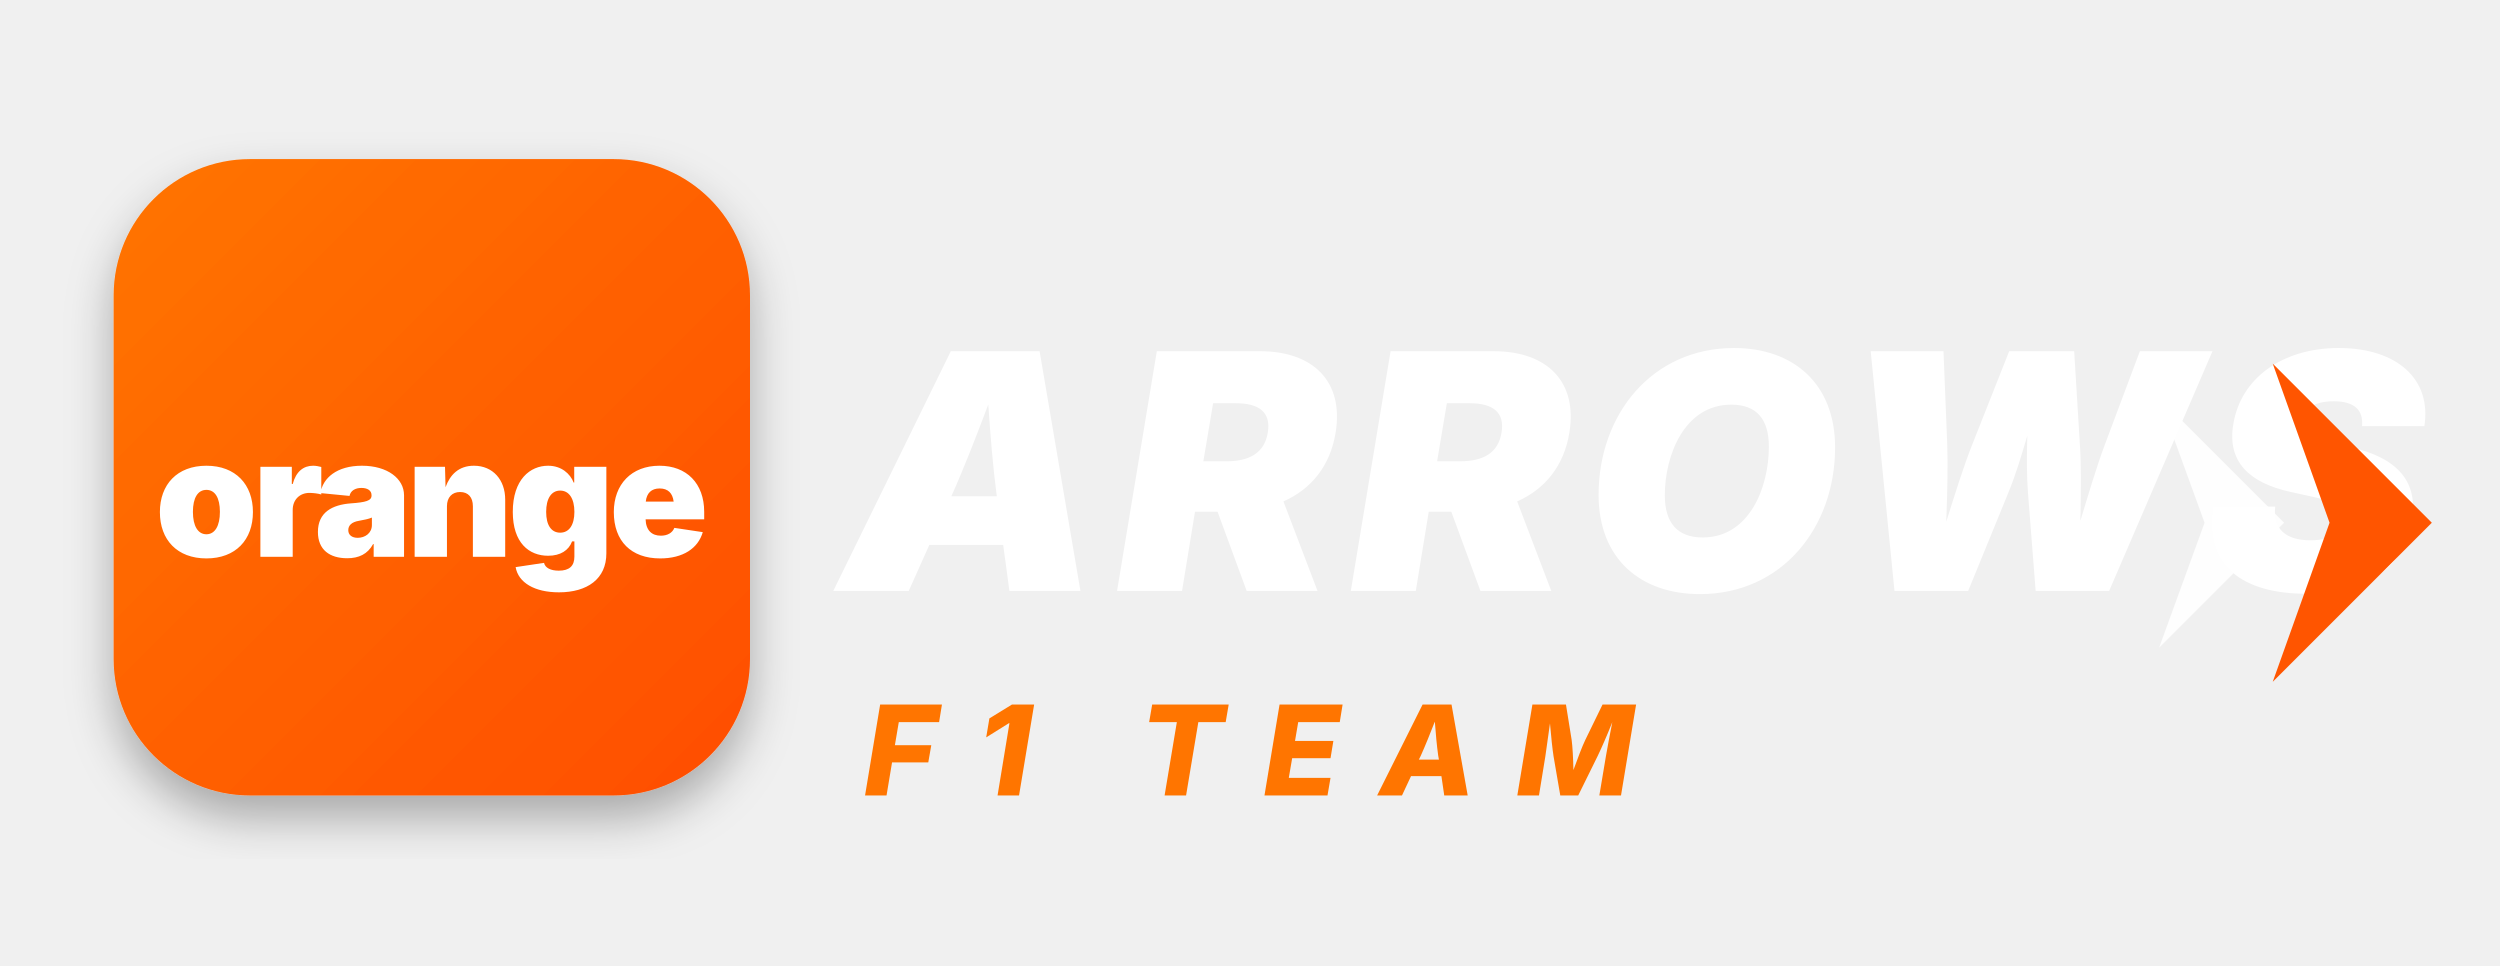
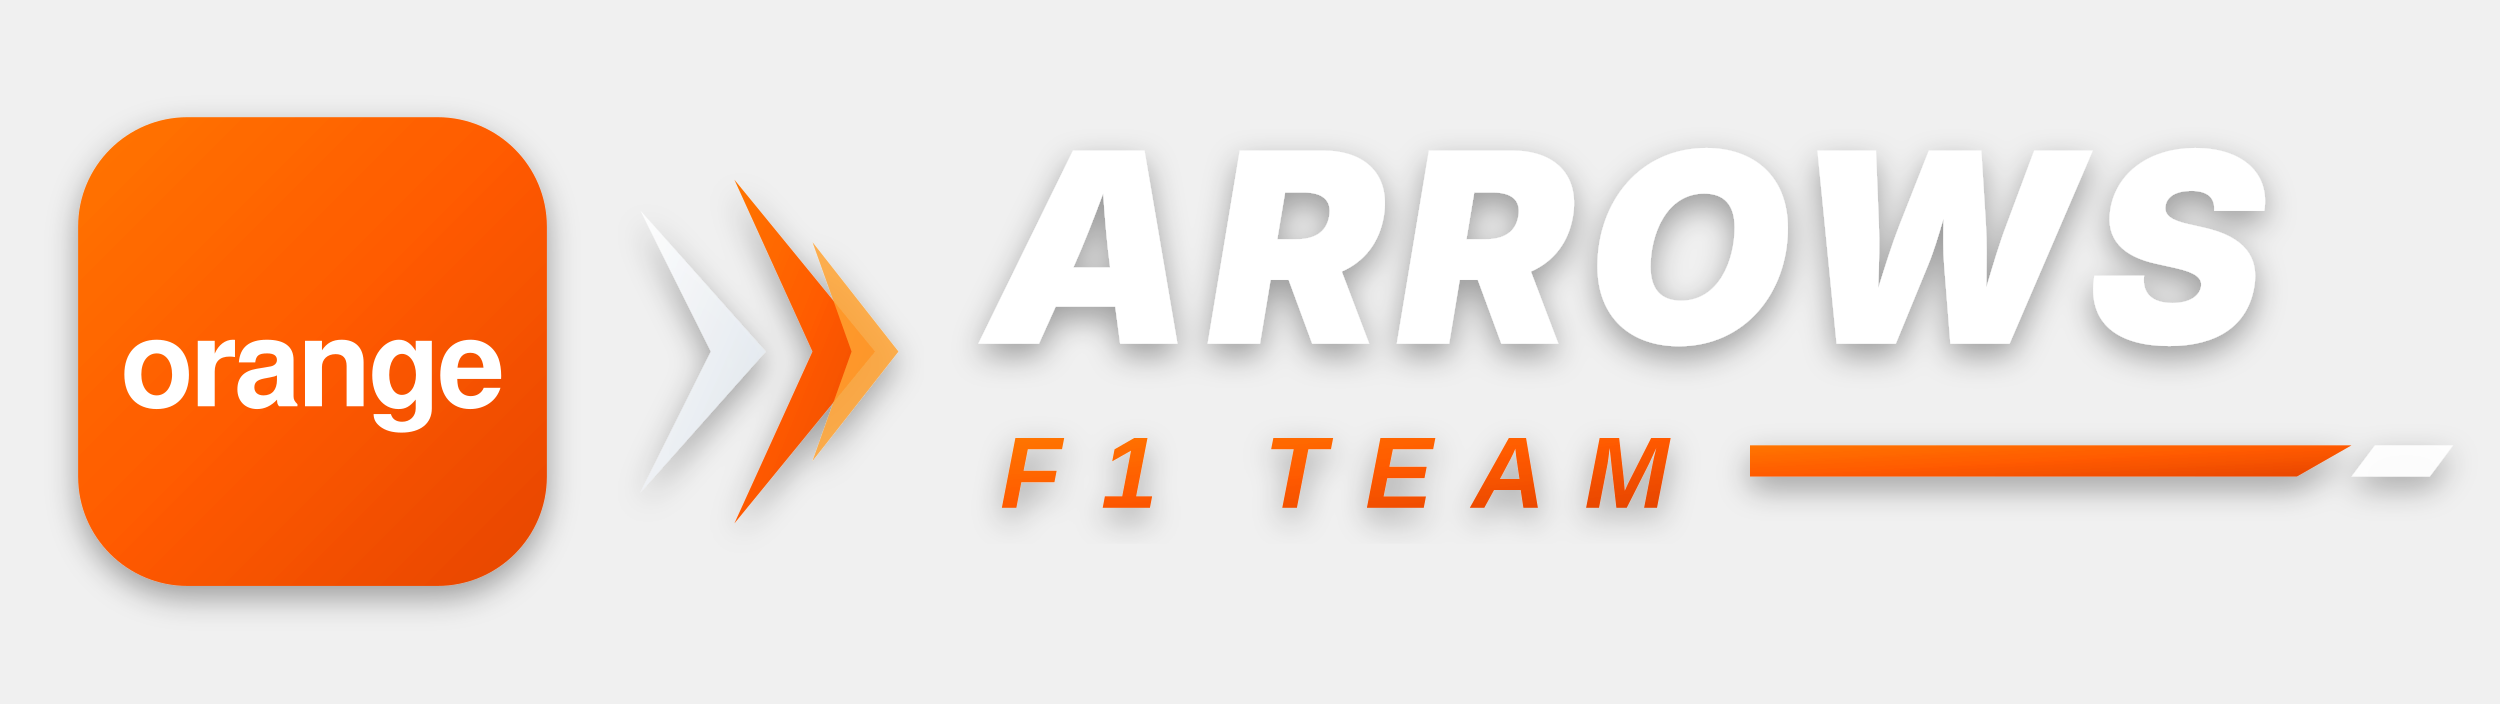
- <svg xmlns="http://www.w3.org/2000/svg" viewBox="0 0 220 85" width="220" height="85">
+ <svg xmlns="http://www.w3.org/2000/svg" viewBox="0 0 320 90" width="100%" height="100%">
  <defs>
-     <linearGradient id="orangeBoxGrad" x1="0%" y1="0%" x2="100%" y2="100%">
+     <linearGradient id="orangeSquare" x1="0%" y1="0%" x2="100%" y2="100%">
      <stop offset="0%" stop-color="#FF7500" />
-       <stop offset="100%" stop-color="#FF4D00" />
+       <stop offset="50%" stop-color="#FF5A00" />
+       <stop offset="100%" stop-color="#E64500" />
    </linearGradient>
-     <filter id="boxShadow" x="-10%" y="-10%" width="120%" height="120%">
-       <feDropShadow dx="0" dy="2" stdDeviation="2" flood-color="#000000" flood-opacity="0.3" />
+     <linearGradient id="whiteArrow" x1="0%" y1="0%" x2="100%" y2="100%">
+       <stop offset="0%" stop-color="#FFFFFF" />
+       <stop offset="100%" stop-color="#DDE4EC" />
+     </linearGradient>
+     <filter id="arrowsGlow" x="-10%" y="-10%" width="120%" height="120%">
+       <feDropShadow dx="0" dy="1.5" stdDeviation="2" flood-color="#000000" flood-opacity="0.35" />
    </filter>
  </defs>
-   <g transform="translate(10, 14)" filter="url(#boxShadow)">
-     <rect x="0" y="0" width="56" height="56" rx="12" fill="url(#orangeBoxGrad)" />
-     <text x="28" y="35" font-family="system-ui, -apple-system, 'Segoe UI', sans-serif" font-size="14.5" font-weight="900" fill="#FFFFFF" text-anchor="middle" letter-spacing="-0.5">orange</text>
+   <g transform="translate(10, 15)" filter="url(#arrowsGlow)">
+     <rect x="0" y="0" width="60" height="60" rx="14" fill="url(#orangeSquare)" />
+     <text x="30" y="37" font-family="'Helvetica Neue', Helvetica, system-ui, -apple-system, sans-serif" font-size="15.5" font-weight="900" fill="#FFFFFF" text-anchor="middle" letter-spacing="-0.5">orange</text>
  </g>
-   <g transform="translate(74, 18)">
-     <text x="0" y="34" font-family="system-ui, -apple-system, 'Arial Black', sans-serif" font-size="29" font-weight="900" font-style="italic" fill="#FFFFFF" letter-spacing="1.2">ARROWS</text>
-     <text x="2" y="52" font-family="system-ui, -apple-system, 'Segoe UI', sans-serif" font-size="11" font-weight="800" font-style="italic" fill="#FF7500" letter-spacing="3.5">F1 TEAM</text>
-     <path d="M 126 14 L 140 28 L 126 42 L 131 28 Z" fill="#FF5500" />
-     <path d="M 116 17 L 127 28 L 116 39 L 120 28 Z" fill="#FFFFFF" opacity="0.9" />
+   <g transform="translate(82, 17)" filter="url(#arrowsGlow)">
+     <path d="M 12 6 L 30 28 L 12 50 L 22 28 Z" fill="url(#orangeSquare)" />
+     <path d="M 0 10 L 16 28 L 0 46 L 9 28 Z" fill="url(#whiteArrow)" opacity="0.95" />
+     <path d="M 22 14 L 33 28 L 22 42 L 27 28 Z" fill="#FFA333" opacity="0.85" />
+   </g>
+   <g transform="translate(126, 0)" filter="url(#arrowsGlow)">
+     <text x="0" y="44" font-family="'Titillium Web', system-ui, -apple-system, 'Segoe UI', Arial Black, sans-serif" font-size="34" font-weight="900" font-style="italic" fill="#FFFFFF" letter-spacing="1.5">ARROWS</text>
+     <text x="2" y="65" font-family="'Titillium Web', system-ui, -apple-system, 'Segoe UI', Arial, sans-serif" font-size="13" font-weight="900" font-style="italic" fill="url(#orangeSquare)" letter-spacing="5">F1 TEAM</text>
+     <path d="M 98 57 L 175 57 L 168 61 L 98 61 Z" fill="url(#orangeSquare)" />
+     <path d="M 178 57 L 188 57 L 185 61 L 175 61 Z" fill="#FFFFFF" opacity="0.9" />
  </g>
</svg>
